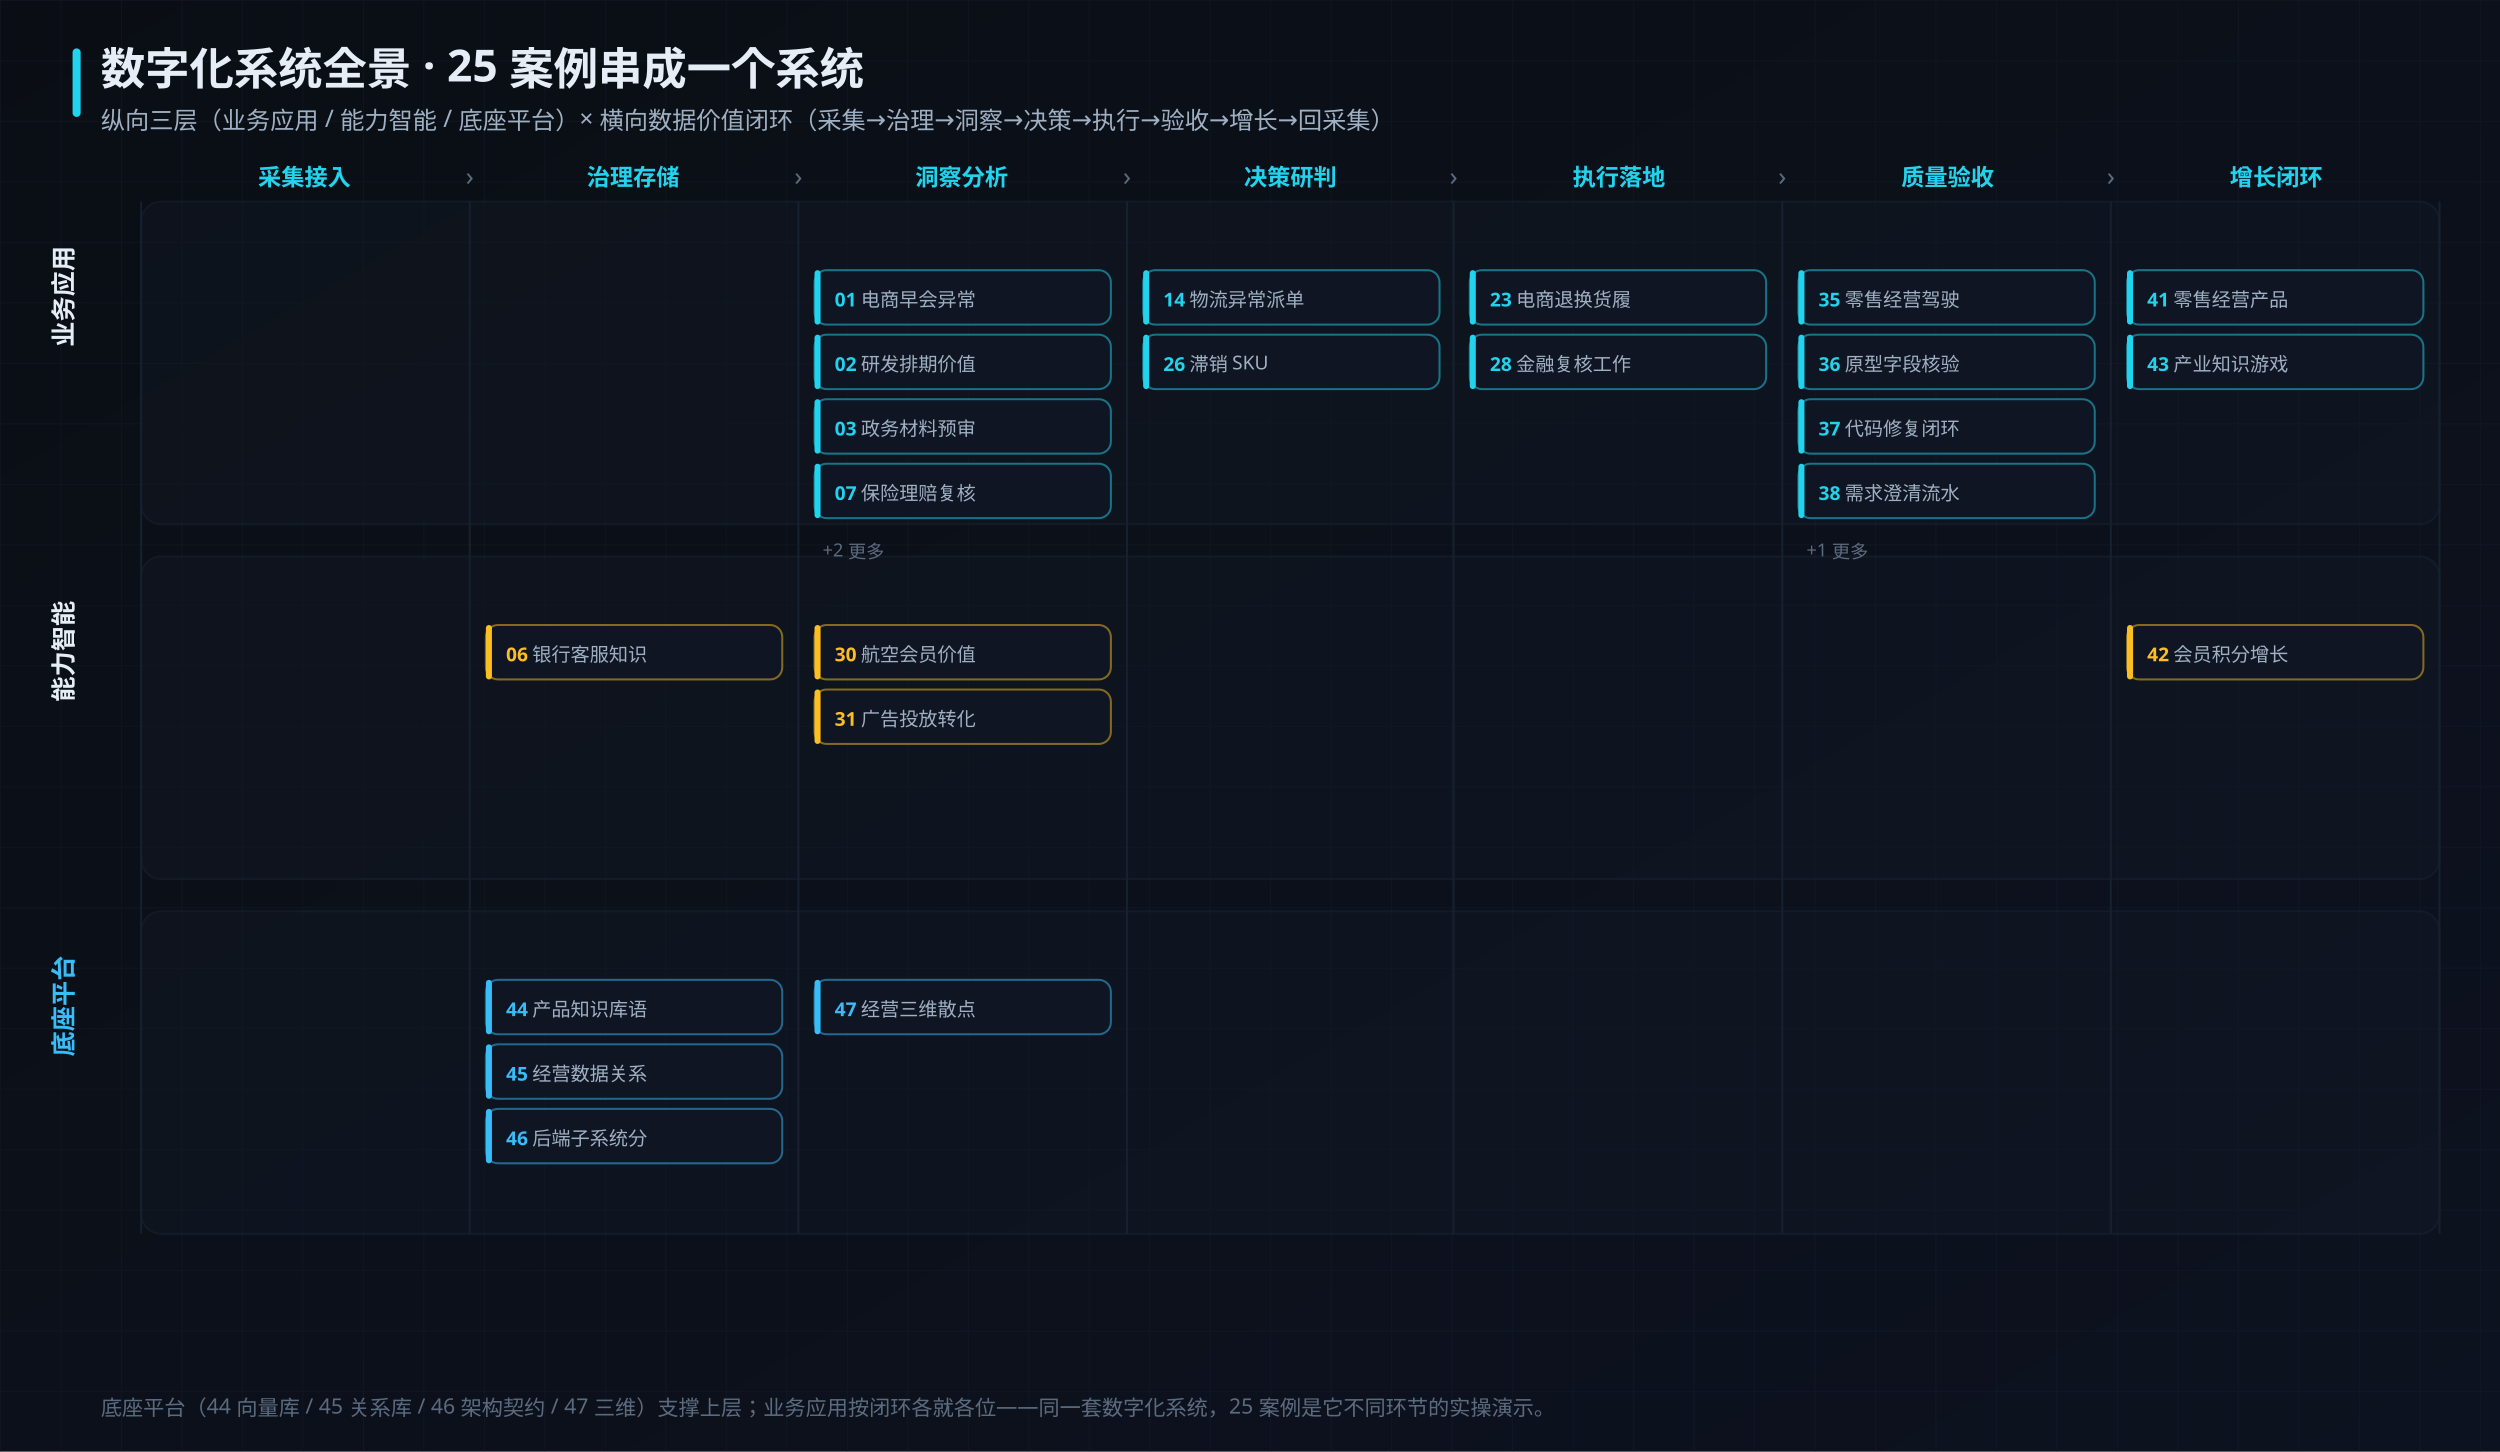
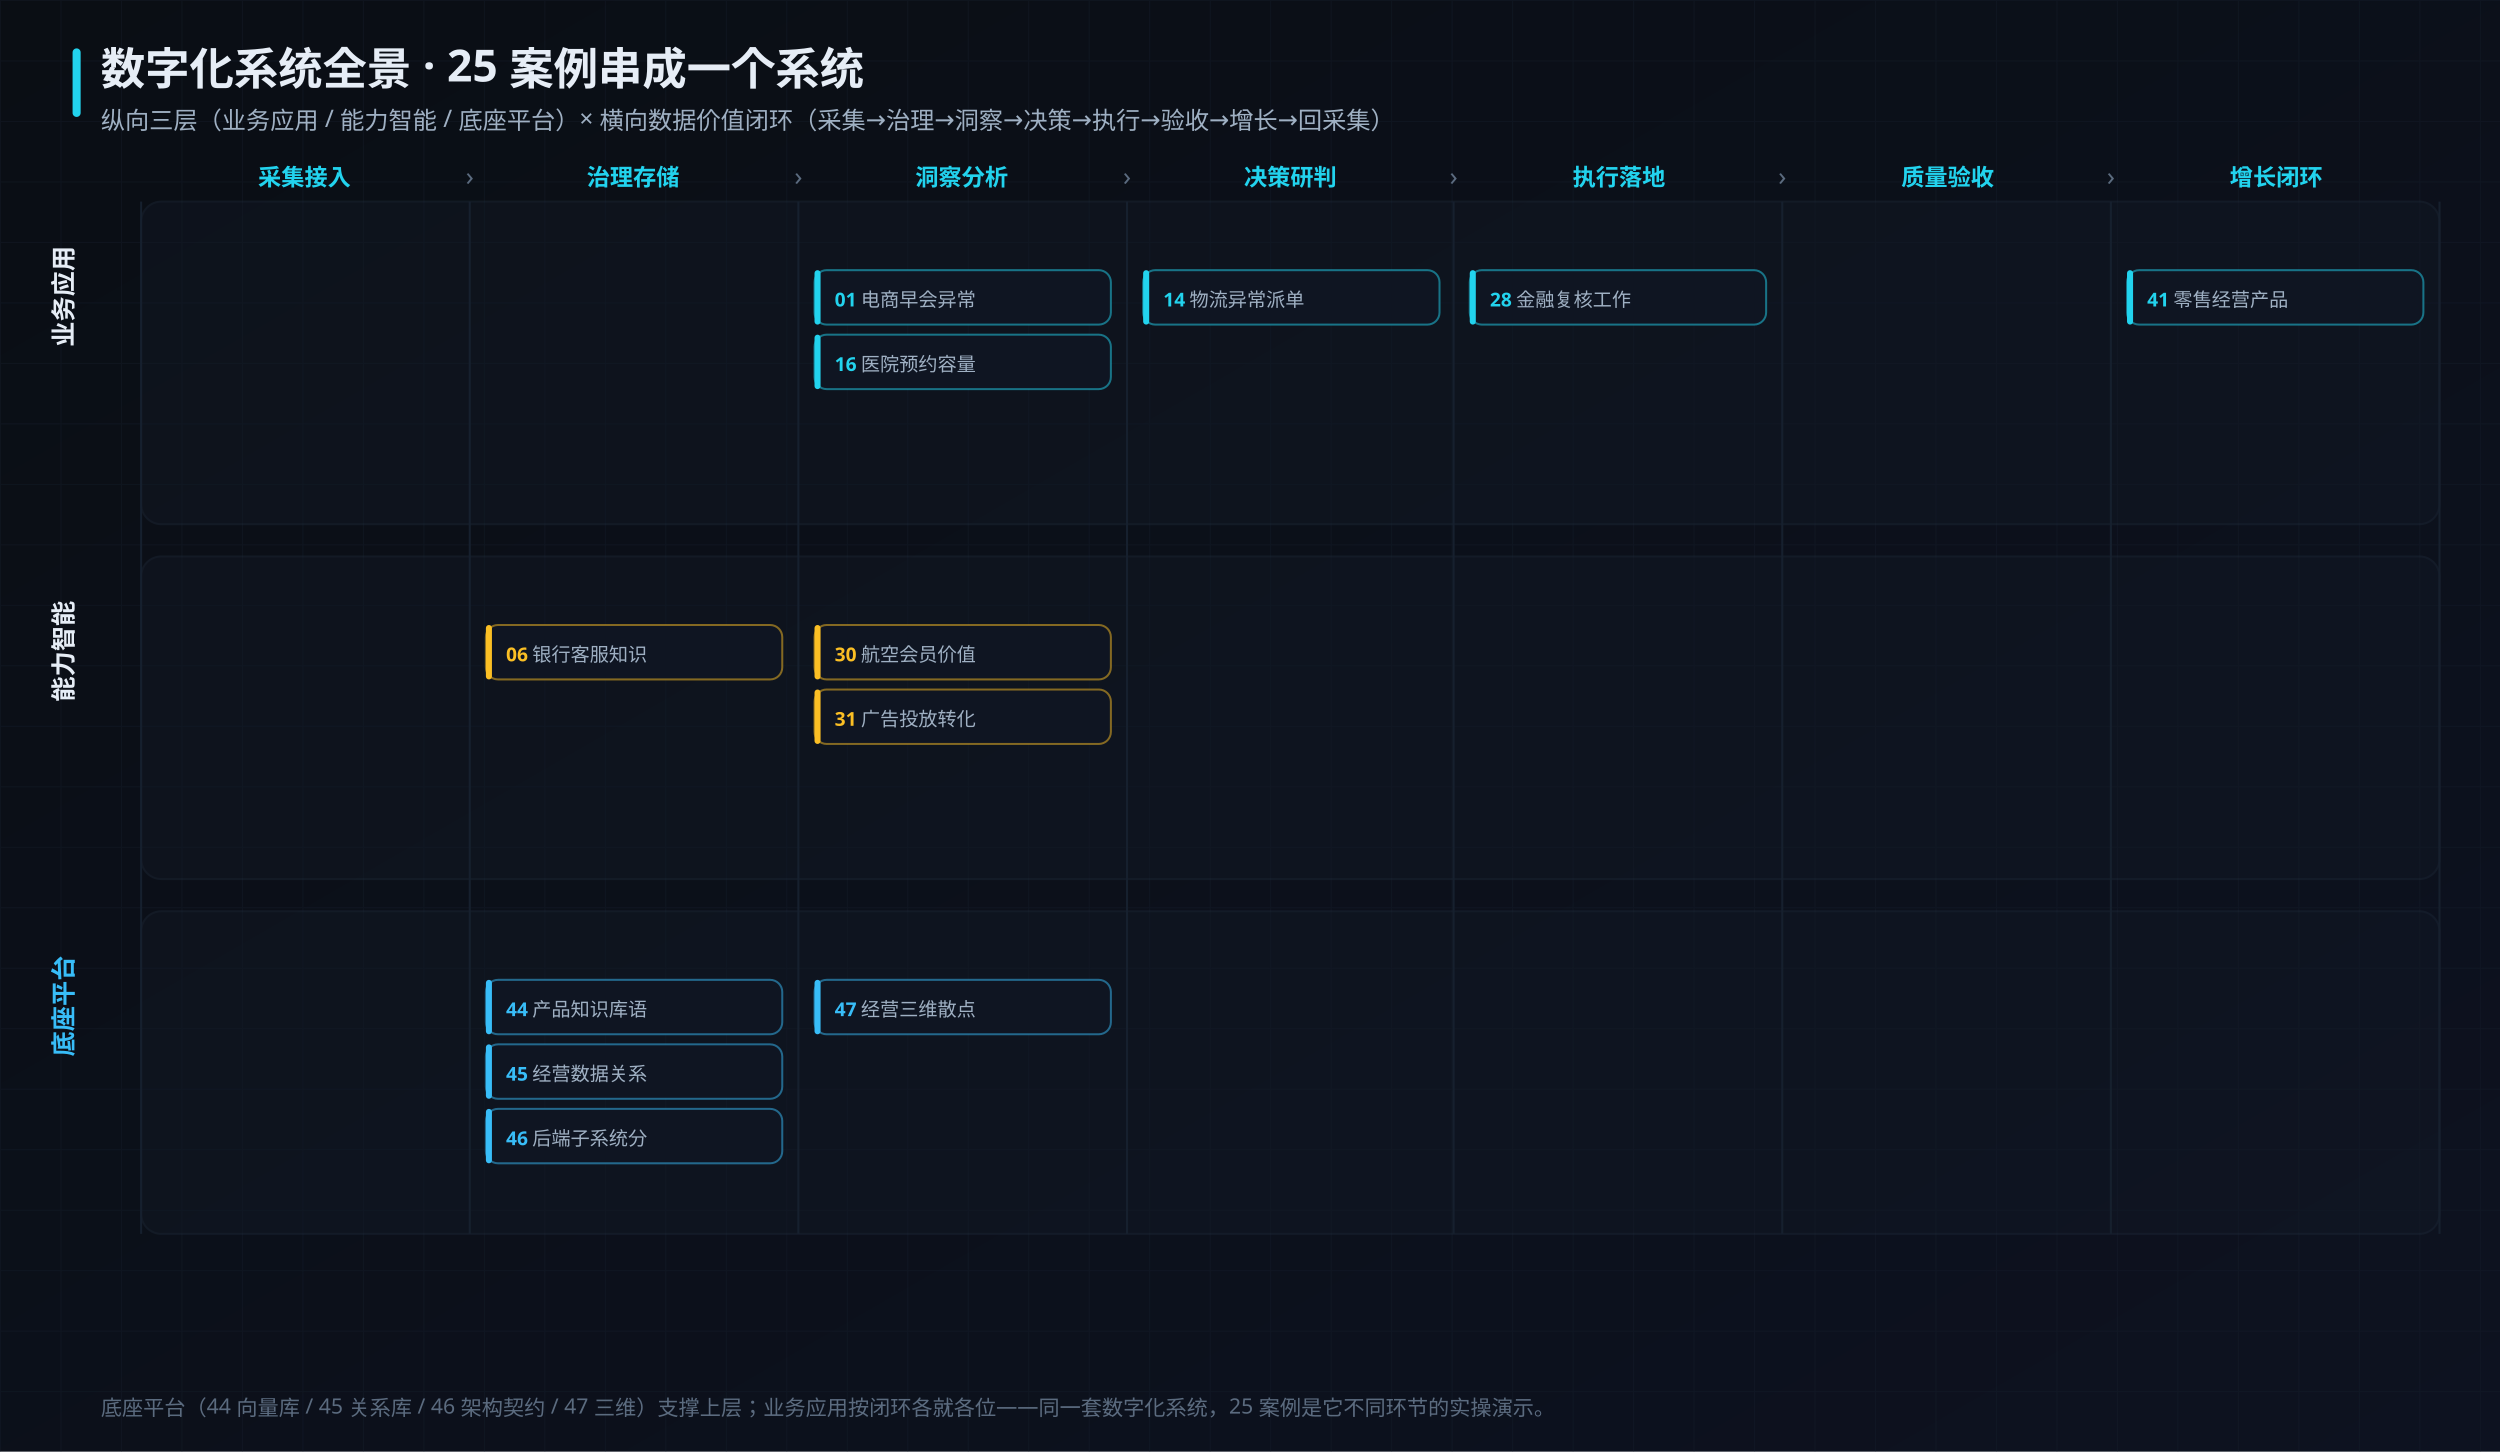
<svg xmlns="http://www.w3.org/2000/svg" viewBox="0 0 1240 720" font-family="PingFang SC,Microsoft YaHei,sans-serif">
  <defs>
    <linearGradient id="bg" x1="0" y1="0" x2="1" y2="1">
      <stop offset="0" stop-color="#0a0e14" />
      <stop offset="1" stop-color="#0d1220" />
    </linearGradient>
    <pattern id="grid" width="30" height="30" patternUnits="userSpaceOnUse">
      <path d="M30 0H0V30" fill="none" stroke="#16202e" stroke-width="1" />
    </pattern>
  </defs>
  <rect width="1240" height="720" fill="url(#bg)" />
  <rect width="1240" height="720" fill="url(#grid)" opacity="0.35" />
  <rect x="36" y="24" width="4" height="34" rx="2" fill="#22d3ee" />
  <text x="50" y="42" font-size="22" font-weight="750" fill="#e6edf6">数字化系统全景 · 25 案例串成一个系统</text>
  <text x="50" y="64" font-size="12" fill="#9fb0c3">纵向三层（业务应用 / 能力智能 / 底座平台）× 横向数据价值闭环（采集→治理→洞察→决策→执行→验收→增长→回采集）</text>
  <text x="151" y="92" font-size="11.5" font-weight="650" fill="#22d3ee" text-anchor="middle">采集接入</text>
  <text x="233" y="92" font-size="13" fill="#5b6b7f" text-anchor="middle">›</text>
  <text x="314" y="92" font-size="11.5" font-weight="650" fill="#22d3ee" text-anchor="middle">治理存储</text>
  <text x="396" y="92" font-size="13" fill="#5b6b7f" text-anchor="middle">›</text>
  <text x="477" y="92" font-size="11.5" font-weight="650" fill="#22d3ee" text-anchor="middle">洞察分析</text>
  <text x="559" y="92" font-size="13" fill="#5b6b7f" text-anchor="middle">›</text>
  <text x="640" y="92" font-size="11.5" font-weight="650" fill="#22d3ee" text-anchor="middle">决策研判</text>
  <text x="721" y="92" font-size="13" fill="#5b6b7f" text-anchor="middle">›</text>
  <text x="803" y="92" font-size="11.5" font-weight="650" fill="#22d3ee" text-anchor="middle">执行落地</text>
  <text x="884" y="92" font-size="13" fill="#5b6b7f" text-anchor="middle">›</text>
  <text x="966" y="92" font-size="11.5" font-weight="650" fill="#22d3ee" text-anchor="middle">质量验收</text>
  <text x="1047" y="92" font-size="13" fill="#5b6b7f" text-anchor="middle">›</text>
  <text x="1129" y="92" font-size="11.5" font-weight="650" fill="#22d3ee" text-anchor="middle">增长闭环</text>
  <rect x="70" y="100" width="1140" height="160" rx="10" fill="#121826" opacity="0.4" stroke="#1e2a3a" />
  <text x="36" y="122" font-size="12.5" font-weight="700" fill="#e6edf6" transform="rotate(-90 36 122)" text-anchor="end">业务应用</text>
  <rect x="70" y="276" width="1140" height="160" rx="10" fill="#121826" opacity="0.4" stroke="#1e2a3a" />
  <text x="36" y="298" font-size="12.5" font-weight="700" fill="#e6edf6" transform="rotate(-90 36 298)" text-anchor="end">能力智能</text>
  <rect x="70" y="452" width="1140" height="160" rx="10" fill="#121826" opacity="0.4" stroke="#1e2a3a" />
  <text x="36" y="474" font-size="12.5" font-weight="700" fill="#38bdf8" transform="rotate(-90 36 474)" text-anchor="end">底座平台</text>
  <line x1="70" y1="100" x2="70" y2="612" stroke="#16202e" />
  <line x1="233" y1="100" x2="233" y2="612" stroke="#16202e" />
  <line x1="396" y1="100" x2="396" y2="612" stroke="#16202e" />
  <line x1="559" y1="100" x2="559" y2="612" stroke="#16202e" />
  <line x1="721" y1="100" x2="721" y2="612" stroke="#16202e" />
  <line x1="884" y1="100" x2="884" y2="612" stroke="#16202e" />
  <line x1="1047" y1="100" x2="1047" y2="612" stroke="#16202e" />
  <line x1="1210" y1="100" x2="1210" y2="612" stroke="#16202e" />
  <rect x="404" y="134" width="147" height="27" rx="6" fill="#0f1522" stroke="#22d3ee" stroke-opacity="0.5" />
  <rect x="404" y="134" width="3" height="27" rx="1.5" fill="#22d3ee" />
  <text x="414" y="152" font-size="9.5" fill="#9fb0c3">
    <tspan fill="#22d3ee" font-weight="700">01</tspan> 电商早会异常</text>
  <rect x="404" y="166" width="147" height="27" rx="6" fill="#0f1522" stroke="#22d3ee" stroke-opacity="0.5" />
  <rect x="404" y="166" width="3" height="27" rx="1.5" fill="#22d3ee" />
  <text x="414" y="184" font-size="9.5" fill="#9fb0c3">
-     <tspan fill="#22d3ee" font-weight="700">02</tspan> 研发排期价值</text>
-   <rect x="404" y="198" width="147" height="27" rx="6" fill="#0f1522" stroke="#22d3ee" stroke-opacity="0.5" />
-   <rect x="404" y="198" width="3" height="27" rx="1.5" fill="#22d3ee" />
-   <text x="414" y="216" font-size="9.5" fill="#9fb0c3">
-     <tspan fill="#22d3ee" font-weight="700">03</tspan> 政务材料预审</text>
-   <rect x="404" y="230" width="147" height="27" rx="6" fill="#0f1522" stroke="#22d3ee" stroke-opacity="0.5" />
-   <rect x="404" y="230" width="3" height="27" rx="1.5" fill="#22d3ee" />
-   <text x="414" y="248" font-size="9.5" fill="#9fb0c3">
-     <tspan fill="#22d3ee" font-weight="700">07</tspan> 保险理赔复核</text>
-   <text x="408" y="276" font-size="9" fill="#5b6b7f">+2 更多</text>
+     <tspan fill="#22d3ee" font-weight="700">16</tspan> 医院预约容量</text>
  <rect x="241" y="310" width="147" height="27" rx="6" fill="#0f1522" stroke="#fbbf24" stroke-opacity="0.5" />
  <rect x="241" y="310" width="3" height="27" rx="1.5" fill="#fbbf24" />
  <text x="251" y="328" font-size="9.5" fill="#9fb0c3">
    <tspan fill="#fbbf24" font-weight="700">06</tspan> 银行客服知识</text>
  <rect x="567" y="134" width="147" height="27" rx="6" fill="#0f1522" stroke="#22d3ee" stroke-opacity="0.5" />
  <rect x="567" y="134" width="3" height="27" rx="1.5" fill="#22d3ee" />
  <text x="577" y="152" font-size="9.5" fill="#9fb0c3">
    <tspan fill="#22d3ee" font-weight="700">14</tspan> 物流异常派单</text>
-   <rect x="567" y="166" width="147" height="27" rx="6" fill="#0f1522" stroke="#22d3ee" stroke-opacity="0.5" />
-   <rect x="567" y="166" width="3" height="27" rx="1.5" fill="#22d3ee" />
-   <text x="577" y="184" font-size="9.5" fill="#9fb0c3">
-     <tspan fill="#22d3ee" font-weight="700">26</tspan> 滞销 SKU</text>
  <rect x="729" y="134" width="147" height="27" rx="6" fill="#0f1522" stroke="#22d3ee" stroke-opacity="0.5" />
  <rect x="729" y="134" width="3" height="27" rx="1.5" fill="#22d3ee" />
  <text x="739" y="152" font-size="9.5" fill="#9fb0c3">
-     <tspan fill="#22d3ee" font-weight="700">23</tspan> 电商退换货履</text>
-   <rect x="729" y="166" width="147" height="27" rx="6" fill="#0f1522" stroke="#22d3ee" stroke-opacity="0.5" />
-   <rect x="729" y="166" width="3" height="27" rx="1.5" fill="#22d3ee" />
-   <text x="739" y="184" font-size="9.5" fill="#9fb0c3">
    <tspan fill="#22d3ee" font-weight="700">28</tspan> 金融复核工作</text>
  <rect x="404" y="310" width="147" height="27" rx="6" fill="#0f1522" stroke="#fbbf24" stroke-opacity="0.5" />
  <rect x="404" y="310" width="3" height="27" rx="1.5" fill="#fbbf24" />
  <text x="414" y="328" font-size="9.5" fill="#9fb0c3">
    <tspan fill="#fbbf24" font-weight="700">30</tspan> 航空会员价值</text>
  <rect x="404" y="342" width="147" height="27" rx="6" fill="#0f1522" stroke="#fbbf24" stroke-opacity="0.5" />
  <rect x="404" y="342" width="3" height="27" rx="1.5" fill="#fbbf24" />
  <text x="414" y="360" font-size="9.5" fill="#9fb0c3">
    <tspan fill="#fbbf24" font-weight="700">31</tspan> 广告投放转化</text>
-   <rect x="892" y="134" width="147" height="27" rx="6" fill="#0f1522" stroke="#22d3ee" stroke-opacity="0.5" />
-   <rect x="892" y="134" width="3" height="27" rx="1.5" fill="#22d3ee" />
-   <text x="902" y="152" font-size="9.5" fill="#9fb0c3">
-     <tspan fill="#22d3ee" font-weight="700">35</tspan> 零售经营驾驶</text>
-   <rect x="892" y="166" width="147" height="27" rx="6" fill="#0f1522" stroke="#22d3ee" stroke-opacity="0.5" />
-   <rect x="892" y="166" width="3" height="27" rx="1.5" fill="#22d3ee" />
-   <text x="902" y="184" font-size="9.5" fill="#9fb0c3">
-     <tspan fill="#22d3ee" font-weight="700">36</tspan> 原型字段核验</text>
-   <rect x="892" y="198" width="147" height="27" rx="6" fill="#0f1522" stroke="#22d3ee" stroke-opacity="0.5" />
-   <rect x="892" y="198" width="3" height="27" rx="1.5" fill="#22d3ee" />
-   <text x="902" y="216" font-size="9.5" fill="#9fb0c3">
-     <tspan fill="#22d3ee" font-weight="700">37</tspan> 代码修复闭环</text>
-   <rect x="892" y="230" width="147" height="27" rx="6" fill="#0f1522" stroke="#22d3ee" stroke-opacity="0.5" />
-   <rect x="892" y="230" width="3" height="27" rx="1.5" fill="#22d3ee" />
-   <text x="902" y="248" font-size="9.5" fill="#9fb0c3">
-     <tspan fill="#22d3ee" font-weight="700">38</tspan> 需求澄清流水</text>
-   <text x="896" y="276" font-size="9" fill="#5b6b7f">+1 更多</text>
  <rect x="1055" y="134" width="147" height="27" rx="6" fill="#0f1522" stroke="#22d3ee" stroke-opacity="0.5" />
  <rect x="1055" y="134" width="3" height="27" rx="1.5" fill="#22d3ee" />
  <text x="1065" y="152" font-size="9.5" fill="#9fb0c3">
    <tspan fill="#22d3ee" font-weight="700">41</tspan> 零售经营产品</text>
-   <rect x="1055" y="166" width="147" height="27" rx="6" fill="#0f1522" stroke="#22d3ee" stroke-opacity="0.5" />
-   <rect x="1055" y="166" width="3" height="27" rx="1.5" fill="#22d3ee" />
-   <text x="1065" y="184" font-size="9.5" fill="#9fb0c3">
-     <tspan fill="#22d3ee" font-weight="700">43</tspan> 产业知识游戏</text>
-   <rect x="1055" y="310" width="147" height="27" rx="6" fill="#0f1522" stroke="#fbbf24" stroke-opacity="0.5" />
-   <rect x="1055" y="310" width="3" height="27" rx="1.5" fill="#fbbf24" />
-   <text x="1065" y="328" font-size="9.5" fill="#9fb0c3">
-     <tspan fill="#fbbf24" font-weight="700">42</tspan> 会员积分增长</text>
  <rect x="241" y="486" width="147" height="27" rx="6" fill="#0f1522" stroke="#38bdf8" stroke-opacity="0.5" />
  <rect x="241" y="486" width="3" height="27" rx="1.5" fill="#38bdf8" />
  <text x="251" y="504" font-size="9.5" fill="#9fb0c3">
    <tspan fill="#38bdf8" font-weight="700">44</tspan> 产品知识库语</text>
  <rect x="241" y="518" width="147" height="27" rx="6" fill="#0f1522" stroke="#38bdf8" stroke-opacity="0.5" />
  <rect x="241" y="518" width="3" height="27" rx="1.5" fill="#38bdf8" />
  <text x="251" y="536" font-size="9.5" fill="#9fb0c3">
    <tspan fill="#38bdf8" font-weight="700">45</tspan> 经营数据关系</text>
  <rect x="241" y="550" width="147" height="27" rx="6" fill="#0f1522" stroke="#38bdf8" stroke-opacity="0.5" />
  <rect x="241" y="550" width="3" height="27" rx="1.5" fill="#38bdf8" />
  <text x="251" y="568" font-size="9.5" fill="#9fb0c3">
    <tspan fill="#38bdf8" font-weight="700">46</tspan> 后端子系统分</text>
  <rect x="404" y="486" width="147" height="27" rx="6" fill="#0f1522" stroke="#38bdf8" stroke-opacity="0.5" />
  <rect x="404" y="486" width="3" height="27" rx="1.5" fill="#38bdf8" />
  <text x="414" y="504" font-size="9.5" fill="#9fb0c3">
    <tspan fill="#38bdf8" font-weight="700">47</tspan> 经营三维散点</text>
  <text x="50" y="702" font-size="10.5" fill="#5b6b7f">底座平台（44 向量库 / 45 关系库 / 46 架构契约 / 47 三维）支撑上层；业务应用按闭环各就各位——同一套数字化系统，25 案例是它不同环节的实操演示。</text>
</svg>
